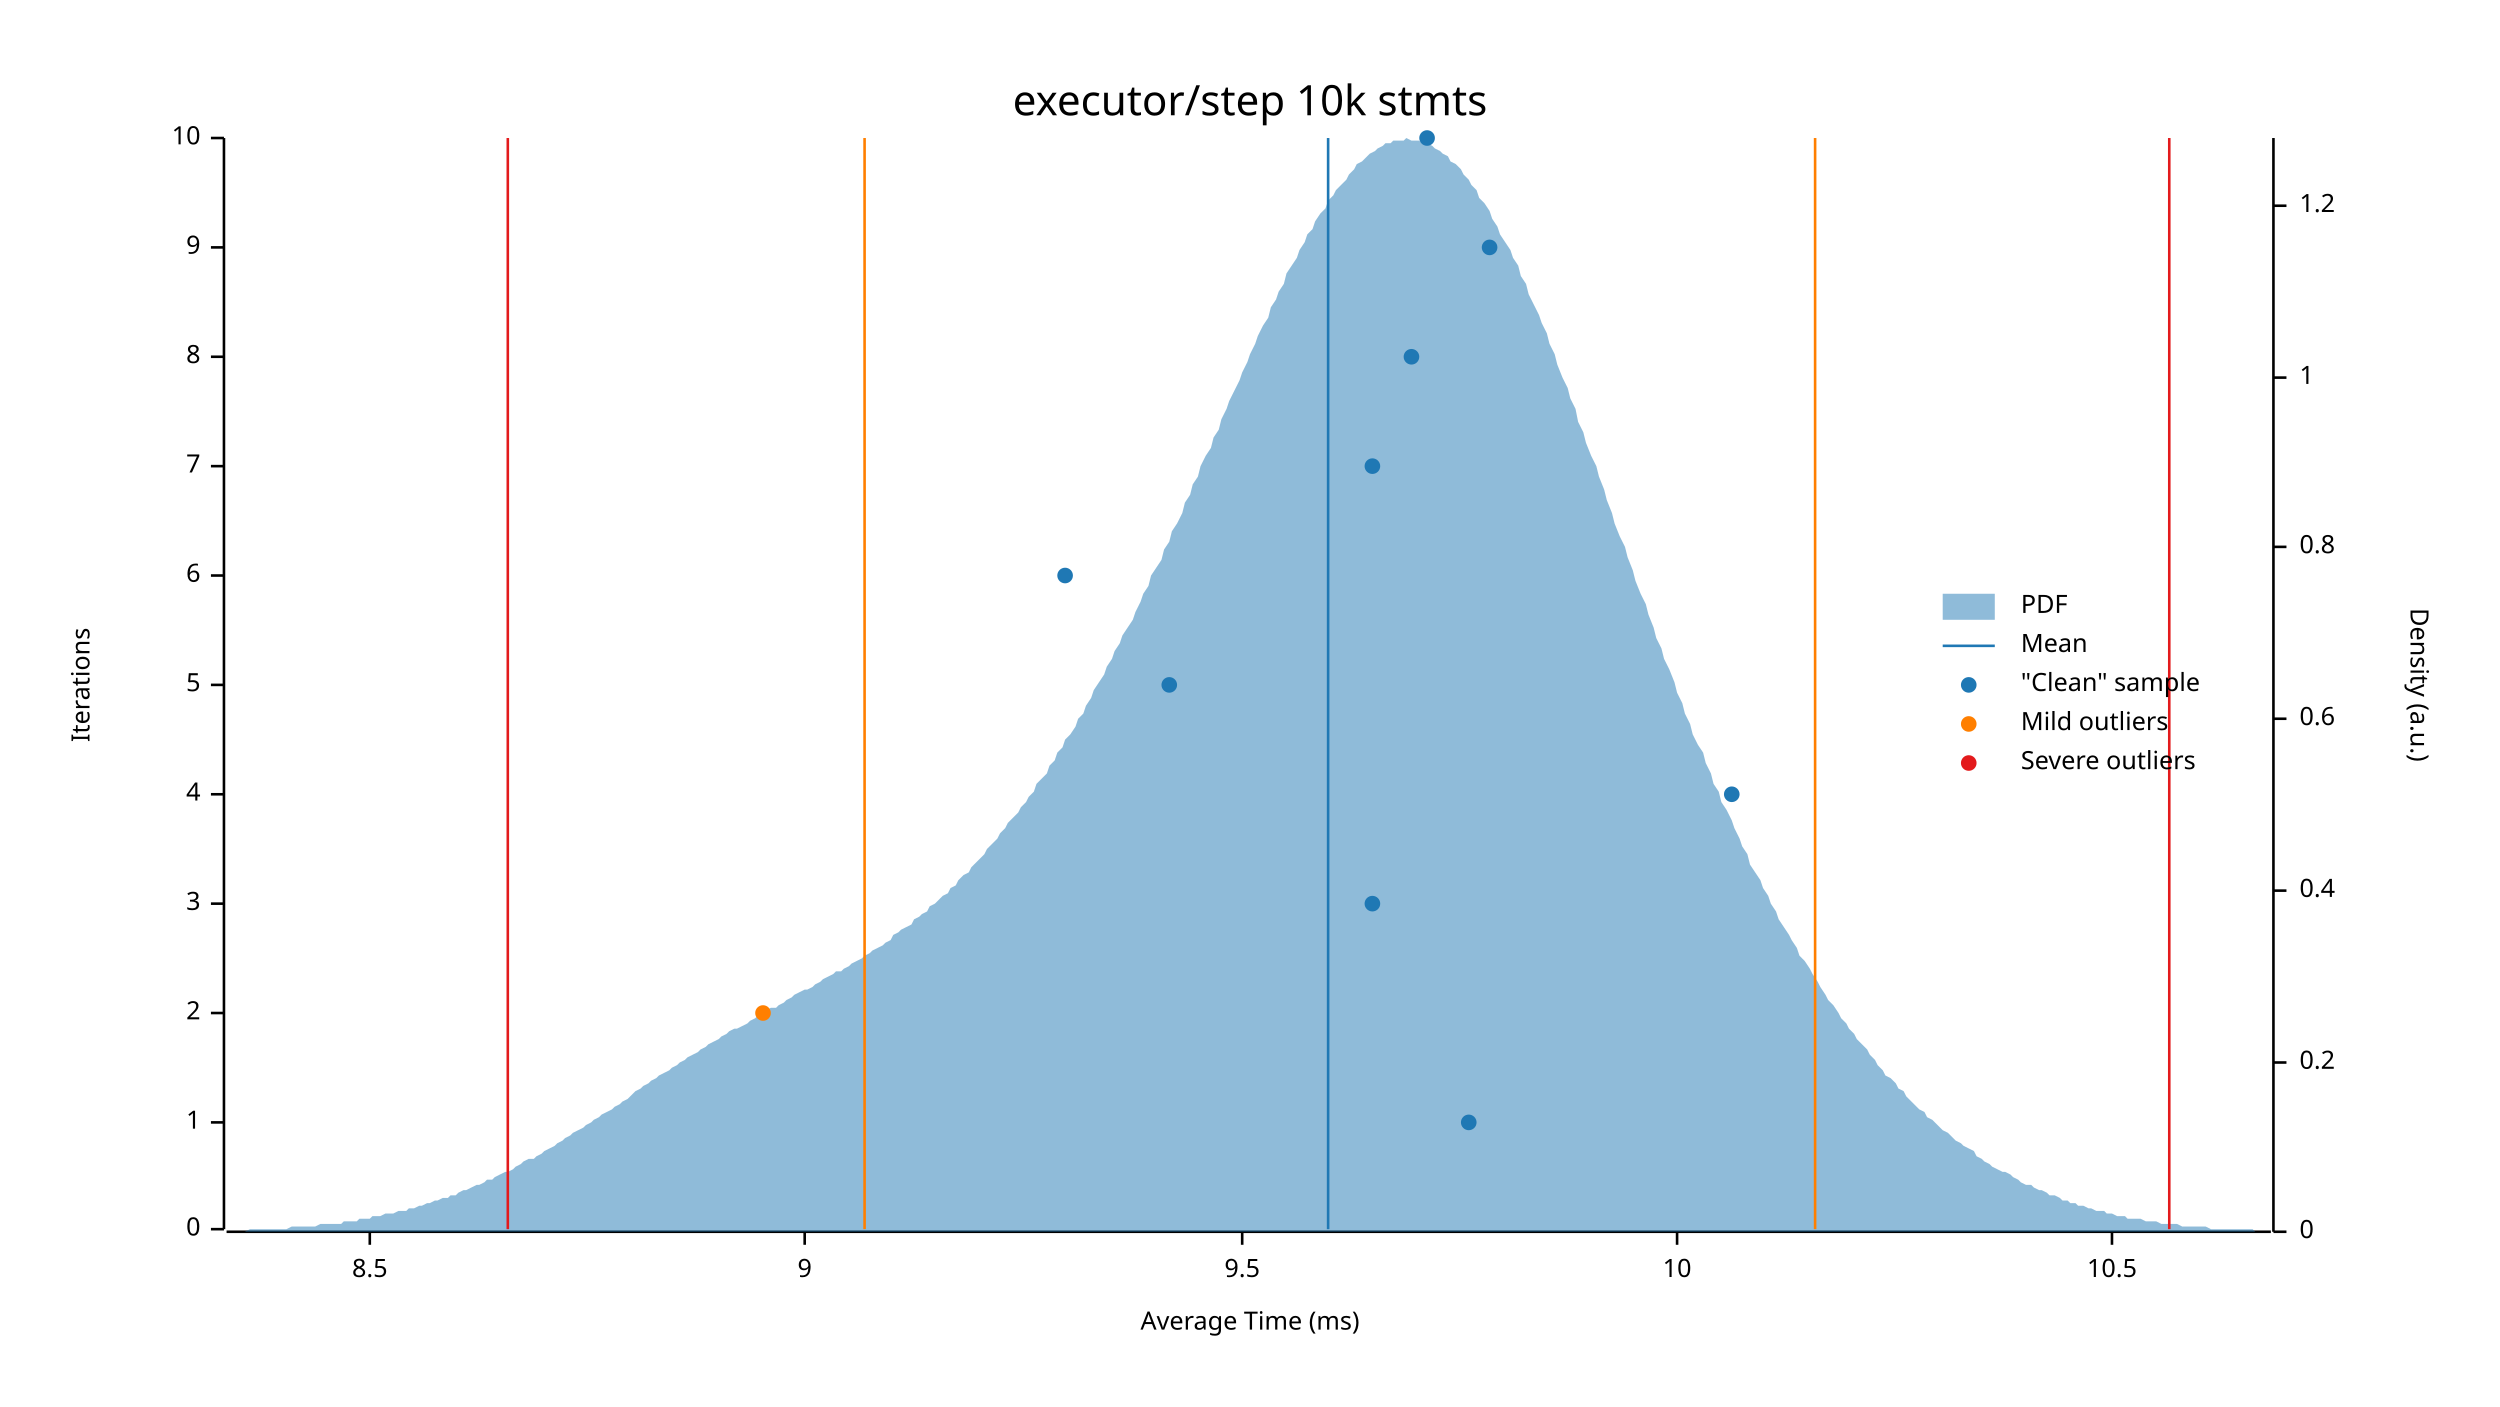
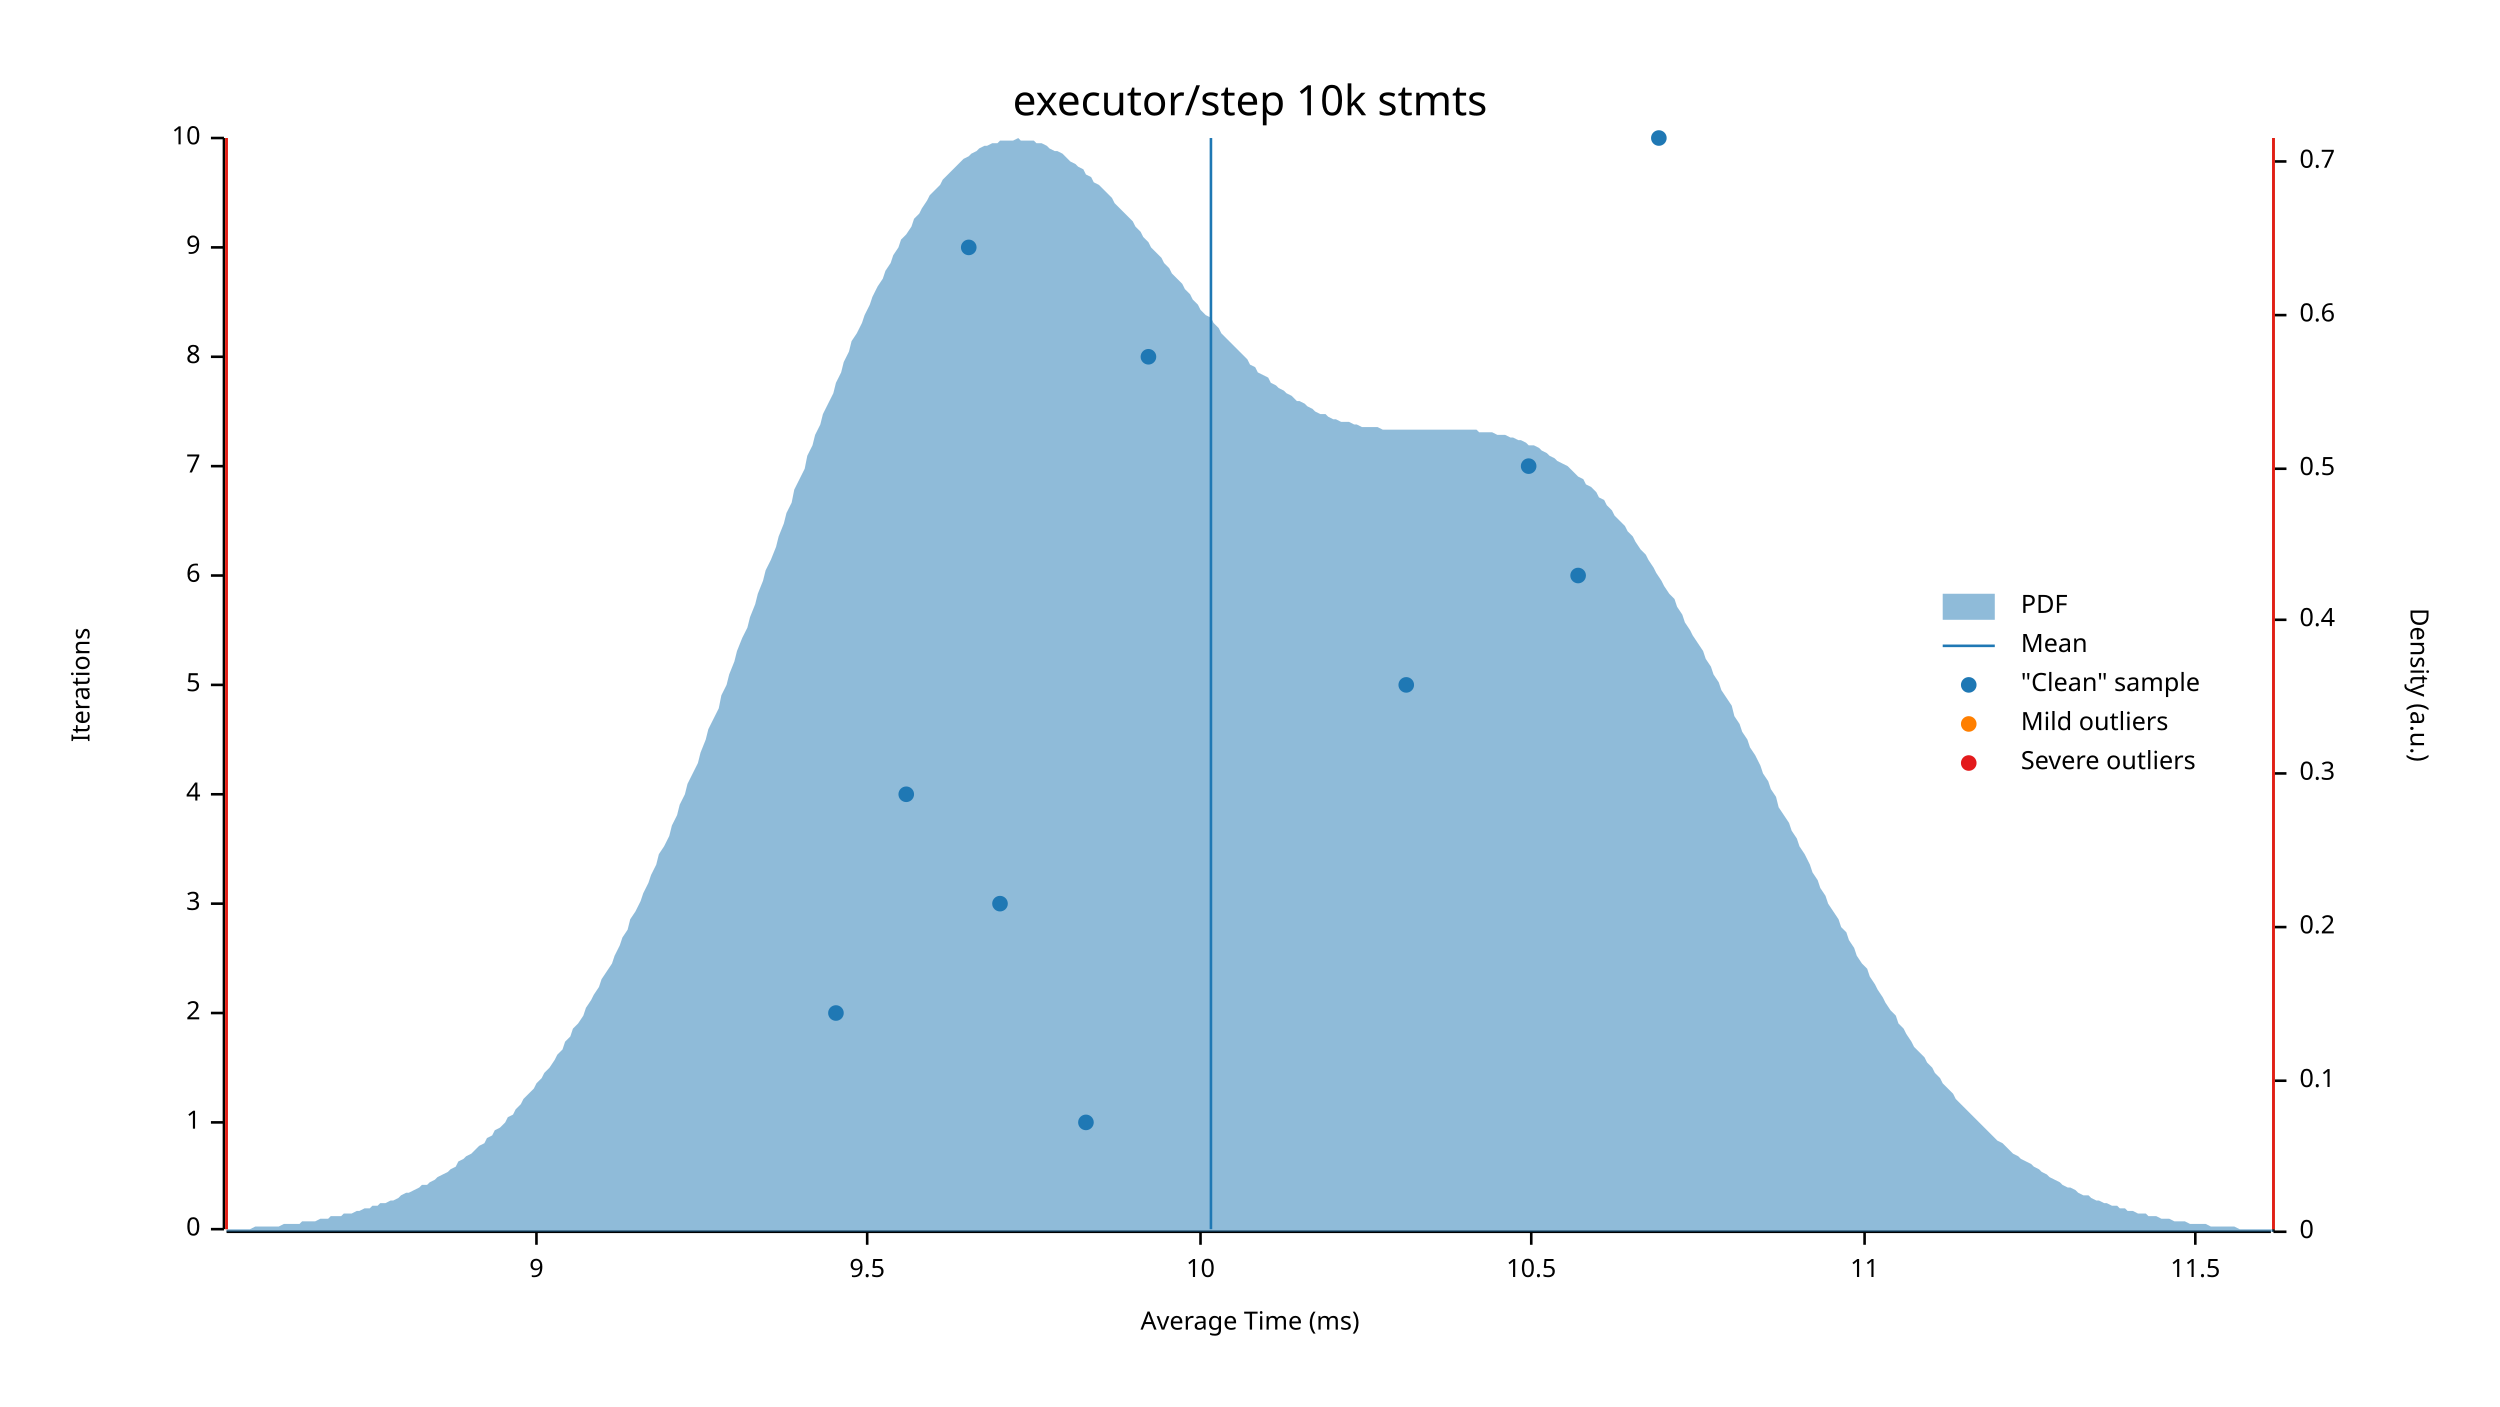
<svg xmlns="http://www.w3.org/2000/svg" width="960" height="540" viewBox="0 0 960 540">
  <text x="480" y="32" dy="0.76em" text-anchor="middle" font-family="sans-serif" font-size="16.129" opacity="1" fill="#000000">
executor/step 10k stmts
</text>
  <text x="27" y="263" dy="0.76em" text-anchor="middle" font-family="sans-serif" font-size="9.677" opacity="1" fill="#000000" transform="rotate(270, 27, 263)">
Iterations
</text>
  <text x="480" y="513" dy="-0.5ex" text-anchor="middle" font-family="sans-serif" font-size="9.677" opacity="1" fill="#000000">
Average Time (ms)
</text>
  <polyline fill="none" opacity="1" stroke="#000000" stroke-width="1" points="86,53 86,472 " />
  <text x="77" y="472" dy="0.5ex" text-anchor="end" font-family="sans-serif" font-size="9.677" opacity="1" fill="#000000">
0
</text>
  <polyline fill="none" opacity="1" stroke="#000000" stroke-width="1" points="81,472 86,472 " />
  <text x="77" y="431" dy="0.5ex" text-anchor="end" font-family="sans-serif" font-size="9.677" opacity="1" fill="#000000">
1
</text>
  <polyline fill="none" opacity="1" stroke="#000000" stroke-width="1" points="81,431 86,431 " />
  <text x="77" y="389" dy="0.5ex" text-anchor="end" font-family="sans-serif" font-size="9.677" opacity="1" fill="#000000">
2
</text>
  <polyline fill="none" opacity="1" stroke="#000000" stroke-width="1" points="81,389 86,389 " />
  <text x="77" y="347" dy="0.5ex" text-anchor="end" font-family="sans-serif" font-size="9.677" opacity="1" fill="#000000">
3
</text>
  <polyline fill="none" opacity="1" stroke="#000000" stroke-width="1" points="81,347 86,347 " />
  <text x="77" y="305" dy="0.5ex" text-anchor="end" font-family="sans-serif" font-size="9.677" opacity="1" fill="#000000">
4
</text>
  <polyline fill="none" opacity="1" stroke="#000000" stroke-width="1" points="81,305 86,305 " />
  <text x="77" y="263" dy="0.5ex" text-anchor="end" font-family="sans-serif" font-size="9.677" opacity="1" fill="#000000">
5
</text>
  <polyline fill="none" opacity="1" stroke="#000000" stroke-width="1" points="81,263 86,263 " />
  <text x="77" y="221" dy="0.5ex" text-anchor="end" font-family="sans-serif" font-size="9.677" opacity="1" fill="#000000">
6
</text>
  <polyline fill="none" opacity="1" stroke="#000000" stroke-width="1" points="81,221 86,221 " />
  <text x="77" y="179" dy="0.5ex" text-anchor="end" font-family="sans-serif" font-size="9.677" opacity="1" fill="#000000">
7
</text>
  <polyline fill="none" opacity="1" stroke="#000000" stroke-width="1" points="81,179 86,179 " />
  <text x="77" y="137" dy="0.5ex" text-anchor="end" font-family="sans-serif" font-size="9.677" opacity="1" fill="#000000">
8
</text>
  <polyline fill="none" opacity="1" stroke="#000000" stroke-width="1" points="81,137 86,137 " />
  <text x="77" y="95" dy="0.5ex" text-anchor="end" font-family="sans-serif" font-size="9.677" opacity="1" fill="#000000">
9
</text>
  <polyline fill="none" opacity="1" stroke="#000000" stroke-width="1" points="81,95 86,95 " />
  <text x="77" y="53" dy="0.5ex" text-anchor="end" font-family="sans-serif" font-size="9.677" opacity="1" fill="#000000">
10
</text>
  <polyline fill="none" opacity="1" stroke="#000000" stroke-width="1" points="81,53 86,53 " />
  <polyline fill="none" opacity="1" stroke="#000000" stroke-width="1" points="87,473 872,473 " />
-   <text x="142" y="483" dy="0.76em" text-anchor="middle" font-family="sans-serif" font-size="9.677" opacity="1" fill="#000000">
- 8.5
- </text>
-   <polyline fill="none" opacity="1" stroke="#000000" stroke-width="1" points="142,473 142,478 " />
-   <text x="309" y="483" dy="0.76em" text-anchor="middle" font-family="sans-serif" font-size="9.677" opacity="1" fill="#000000">
+   <text x="206" y="483" dy="0.76em" text-anchor="middle" font-family="sans-serif" font-size="9.677" opacity="1" fill="#000000">
9
</text>
-   <polyline fill="none" opacity="1" stroke="#000000" stroke-width="1" points="309,473 309,478 " />
-   <text x="477" y="483" dy="0.76em" text-anchor="middle" font-family="sans-serif" font-size="9.677" opacity="1" fill="#000000">
+   <polyline fill="none" opacity="1" stroke="#000000" stroke-width="1" points="206,473 206,478 " />
+   <text x="333" y="483" dy="0.76em" text-anchor="middle" font-family="sans-serif" font-size="9.677" opacity="1" fill="#000000">
9.5
</text>
-   <polyline fill="none" opacity="1" stroke="#000000" stroke-width="1" points="477,473 477,478 " />
-   <text x="644" y="483" dy="0.76em" text-anchor="middle" font-family="sans-serif" font-size="9.677" opacity="1" fill="#000000">
+   <polyline fill="none" opacity="1" stroke="#000000" stroke-width="1" points="333,473 333,478 " />
+   <text x="461" y="483" dy="0.76em" text-anchor="middle" font-family="sans-serif" font-size="9.677" opacity="1" fill="#000000">
10
</text>
-   <polyline fill="none" opacity="1" stroke="#000000" stroke-width="1" points="644,473 644,478 " />
-   <text x="811" y="483" dy="0.76em" text-anchor="middle" font-family="sans-serif" font-size="9.677" opacity="1" fill="#000000">
+   <polyline fill="none" opacity="1" stroke="#000000" stroke-width="1" points="461,473 461,478 " />
+   <text x="588" y="483" dy="0.76em" text-anchor="middle" font-family="sans-serif" font-size="9.677" opacity="1" fill="#000000">
10.5
</text>
-   <polyline fill="none" opacity="1" stroke="#000000" stroke-width="1" points="811,473 811,478 " />
+   <polyline fill="none" opacity="1" stroke="#000000" stroke-width="1" points="588,473 588,478 " />
+   <text x="716" y="483" dy="0.76em" text-anchor="middle" font-family="sans-serif" font-size="9.677" opacity="1" fill="#000000">
+ 11
+ </text>
+   <polyline fill="none" opacity="1" stroke="#000000" stroke-width="1" points="716,473 716,478 " />
+   <text x="843" y="483" dy="0.76em" text-anchor="middle" font-family="sans-serif" font-size="9.677" opacity="1" fill="#000000">
+ 11.5
+ </text>
+   <polyline fill="none" opacity="1" stroke="#000000" stroke-width="1" points="843,473 843,478 " />
  <text x="933" y="263" dy="0.76em" text-anchor="middle" font-family="sans-serif" font-size="9.677" opacity="1" fill="#000000" transform="rotate(90, 933, 263)">
Density (a.u.)
</text>
  <polyline fill="none" opacity="1" stroke="#000000" stroke-width="1" points="873,53 873,473 " />
  <text x="883" y="473" dy="0.5ex" text-anchor="start" font-family="sans-serif" font-size="9.677" opacity="1" fill="#000000">
0
</text>
  <polyline fill="none" opacity="1" stroke="#000000" stroke-width="1" points="873,473 878,473 " />
-   <text x="883" y="408" dy="0.5ex" text-anchor="start" font-family="sans-serif" font-size="9.677" opacity="1" fill="#000000">
+   <text x="883" y="415" dy="0.5ex" text-anchor="start" font-family="sans-serif" font-size="9.677" opacity="1" fill="#000000">
+ 0.1
+ </text>
+   <polyline fill="none" opacity="1" stroke="#000000" stroke-width="1" points="873,415 878,415 " />
+   <text x="883" y="356" dy="0.5ex" text-anchor="start" font-family="sans-serif" font-size="9.677" opacity="1" fill="#000000">
0.2
</text>
-   <polyline fill="none" opacity="1" stroke="#000000" stroke-width="1" points="873,408 878,408 " />
-   <text x="883" y="342" dy="0.5ex" text-anchor="start" font-family="sans-serif" font-size="9.677" opacity="1" fill="#000000">
+   <polyline fill="none" opacity="1" stroke="#000000" stroke-width="1" points="873,356 878,356 " />
+   <text x="883" y="297" dy="0.5ex" text-anchor="start" font-family="sans-serif" font-size="9.677" opacity="1" fill="#000000">
+ 0.3
+ </text>
+   <polyline fill="none" opacity="1" stroke="#000000" stroke-width="1" points="873,297 878,297 " />
+   <text x="883" y="238" dy="0.5ex" text-anchor="start" font-family="sans-serif" font-size="9.677" opacity="1" fill="#000000">
0.4
</text>
-   <polyline fill="none" opacity="1" stroke="#000000" stroke-width="1" points="873,342 878,342 " />
-   <text x="883" y="276" dy="0.5ex" text-anchor="start" font-family="sans-serif" font-size="9.677" opacity="1" fill="#000000">
+   <polyline fill="none" opacity="1" stroke="#000000" stroke-width="1" points="873,238 878,238 " />
+   <text x="883" y="180" dy="0.5ex" text-anchor="start" font-family="sans-serif" font-size="9.677" opacity="1" fill="#000000">
+ 0.5
+ </text>
+   <polyline fill="none" opacity="1" stroke="#000000" stroke-width="1" points="873,180 878,180 " />
+   <text x="883" y="121" dy="0.5ex" text-anchor="start" font-family="sans-serif" font-size="9.677" opacity="1" fill="#000000">
0.6
</text>
-   <polyline fill="none" opacity="1" stroke="#000000" stroke-width="1" points="873,276 878,276 " />
-   <text x="883" y="210" dy="0.5ex" text-anchor="start" font-family="sans-serif" font-size="9.677" opacity="1" fill="#000000">
- 0.8
+   <polyline fill="none" opacity="1" stroke="#000000" stroke-width="1" points="873,121 878,121 " />
+   <text x="883" y="62" dy="0.5ex" text-anchor="start" font-family="sans-serif" font-size="9.677" opacity="1" fill="#000000">
+ 0.7
</text>
-   <polyline fill="none" opacity="1" stroke="#000000" stroke-width="1" points="873,210 878,210 " />
-   <text x="883" y="145" dy="0.5ex" text-anchor="start" font-family="sans-serif" font-size="9.677" opacity="1" fill="#000000">
- 1
- </text>
-   <polyline fill="none" opacity="1" stroke="#000000" stroke-width="1" points="873,145 878,145 " />
-   <text x="883" y="79" dy="0.5ex" text-anchor="start" font-family="sans-serif" font-size="9.677" opacity="1" fill="#000000">
- 1.2
- </text>
-   <polyline fill="none" opacity="1" stroke="#000000" stroke-width="1" points="873,79 878,79 " />
-   <polygon opacity="0.5" fill="#1F78B4" points="87,473 88,473 90,473 91,473 93,473 94,473 96,472 98,472 99,472 101,472 102,472 104,472 105,472 107,472 109,472 110,472 112,471 113,471 115,471 116,471 118,471 120,471 121,471 123,470 124,470 126,470 127,470 129,470 131,470 132,469 134,469 135,469 137,469 138,468 140,468 142,468 143,467 145,467 146,467 148,466 150,466 151,466 153,465 154,465 156,465 157,464 159,464 161,463 162,463 164,462 165,462 167,461 168,461 170,460 172,460 173,459 175,459 176,458 178,457 179,457 181,456 183,455 184,455 186,454 187,453 189,453 190,452 192,451 194,450 195,450 197,449 198,448 200,447 201,446 203,445 205,445 206,444 208,443 209,442 211,441 213,440 214,439 216,438 217,437 219,436 220,435 222,434 224,433 225,432 227,431 228,430 230,429 231,428 233,427 235,426 236,425 238,424 239,423 241,422 242,421 244,419 246,418 247,417 249,416 250,415 252,414 253,413 255,412 257,411 258,410 260,409 261,408 263,407 264,406 266,405 268,404 269,403 271,402 272,401 274,400 276,399 277,398 279,397 280,396 282,395 283,395 285,394 287,393 288,392 290,391 291,390 293,389 294,388 296,387 298,387 299,386 301,385 302,384 304,383 305,382 307,381 309,380 310,380 312,379 313,378 315,377 316,376 318,375 320,374 321,373 323,373 324,372 326,371 327,370 329,369 331,368 332,367 334,366 335,365 337,364 339,363 340,362 342,361 343,359 345,358 346,357 348,356 350,355 351,353 353,352 354,351 356,350 357,348 359,347 361,345 362,344 364,343 365,341 367,340 368,338 370,336 372,335 373,333 375,331 376,330 378,328 379,326 381,324 383,322 384,320 386,318 387,316 389,314 391,312 392,310 394,308 395,306 397,304 398,301 400,299 402,297 403,294 405,292 406,289 408,287 409,284 411,282 413,279 414,276 416,274 417,271 419,268 420,265 422,262 424,259 425,256 427,253 428,250 430,247 431,244 433,241 435,238 436,235 438,231 439,228 441,225 442,221 444,218 446,215 447,211 449,208 450,204 452,201 454,197 455,193 457,190 458,186 460,183 461,179 463,175 465,172 466,168 468,165 469,161 471,157 472,154 474,150 476,146 477,143 479,139 480,136 482,132 483,129 485,125 487,122 488,118 490,115 491,112 493,109 494,105 496,102 498,99 499,96 501,93 502,90 504,88 505,85 507,82 509,80 510,77 512,75 513,73 515,71 517,69 518,67 520,65 521,63 523,62 524,61 526,59 528,58 529,57 531,56 532,55 534,55 535,54 537,54 539,54 540,53 542,54 543,54 545,54 546,55 548,55 550,56 551,57 553,58 554,59 556,60 557,62 559,63 561,65 562,67 564,69 565,71 567,73 568,76 570,78 572,81 573,84 575,87 576,90 578,93 580,96 581,99 583,102 584,106 586,109 587,113 589,117 591,121 592,124 594,128 595,132 597,136 598,140 600,145 602,149 603,153 605,157 606,162 608,166 609,170 611,175 613,179 614,183 616,188 617,192 619,197 620,201 622,206 624,210 625,214 627,219 628,223 630,228 632,232 633,236 635,241 636,245 638,249 639,253 641,257 643,262 644,266 646,270 647,274 649,278 650,282 652,286 654,289 655,293 657,297 658,301 660,304 661,308 663,311 665,315 666,318 668,322 669,325 671,328 672,332 674,335 676,338 677,341 679,344 680,347 682,350 683,353 685,356 687,359 688,361 690,364 691,367 693,369 695,372 696,374 698,377 699,379 701,382 702,384 704,386 706,389 707,391 709,393 710,395 712,397 713,399 715,401 717,403 718,405 720,407 721,409 723,411 724,413 726,414 728,416 729,418 731,419 732,421 734,423 735,424 737,426 739,427 740,429 742,430 743,431 745,433 746,434 748,435 750,437 751,438 753,439 754,440 756,441 758,442 759,444 761,445 762,446 764,447 765,448 767,449 769,450 770,450 772,451 773,452 775,453 776,454 778,455 780,455 781,456 783,457 784,457 786,458 787,459 789,459 791,460 792,461 794,461 795,462 797,462 798,463 800,463 802,464 803,464 805,465 806,465 808,465 809,466 811,466 813,467 814,467 816,467 817,468 819,468 821,468 822,468 824,469 825,469 827,469 828,469 830,470 832,470 833,470 835,470 836,470 838,471 839,471 841,471 843,471 844,471 846,471 847,471 849,472 850,472 852,472 854,472 855,472 857,472 858,472 860,472 861,472 863,472 865,472 866,473 868,473 869,473 871,473 873,473 873,473 87,473 " />
-   <polyline fill="none" opacity="1" stroke="#1F78B4" stroke-width="1" points="510,472 510,53 " />
-   <polyline fill="none" opacity="1" stroke="#FF7F00" stroke-width="1" points="332,472 332,53 " />
-   <polyline fill="none" opacity="1" stroke="#FF7F00" stroke-width="1" points="697,472 697,53 " />
-   <polyline fill="none" opacity="1" stroke="#E31A1C" stroke-width="1" points="195,472 195,53 " />
-   <polyline fill="none" opacity="1" stroke="#E31A1C" stroke-width="1" points="833,472 833,53 " />
-   <circle cx="564" cy="431" r="3" opacity="1" fill="#1F78B4" stroke="none" stroke-width="1" />
-   <circle cx="527" cy="347" r="3" opacity="1" fill="#1F78B4" stroke="none" stroke-width="1" />
-   <circle cx="665" cy="305" r="3" opacity="1" fill="#1F78B4" stroke="none" stroke-width="1" />
-   <circle cx="449" cy="263" r="3" opacity="1" fill="#1F78B4" stroke="none" stroke-width="1" />
-   <circle cx="409" cy="221" r="3" opacity="1" fill="#1F78B4" stroke="none" stroke-width="1" />
-   <circle cx="527" cy="179" r="3" opacity="1" fill="#1F78B4" stroke="none" stroke-width="1" />
-   <circle cx="542" cy="137" r="3" opacity="1" fill="#1F78B4" stroke="none" stroke-width="1" />
-   <circle cx="572" cy="95" r="3" opacity="1" fill="#1F78B4" stroke="none" stroke-width="1" />
-   <circle cx="548" cy="53" r="3" opacity="1" fill="#1F78B4" stroke="none" stroke-width="1" />
-   <circle cx="293" cy="389" r="3" opacity="1" fill="#FF7F00" stroke="none" stroke-width="1" />
+   <polyline fill="none" opacity="1" stroke="#000000" stroke-width="1" points="873,62 878,62 " />
+   <polygon opacity="0.5" fill="#1F78B4" points="87,472 88,472 90,472 91,472 93,472 94,472 96,472 98,471 99,471 101,471 102,471 104,471 105,471 107,471 109,470 110,470 112,470 113,470 115,470 116,469 118,469 120,469 121,469 123,468 124,468 126,468 127,467 129,467 131,467 132,466 134,466 135,466 137,465 138,465 140,464 142,464 143,463 145,463 146,462 148,462 150,461 151,461 153,460 154,459 156,458 157,458 159,457 161,456 162,455 164,455 165,454 167,453 168,452 170,451 172,450 173,449 175,448 176,446 178,445 179,444 181,443 183,441 184,440 186,439 187,437 189,436 190,434 192,433 194,431 195,429 197,428 198,426 200,424 201,422 203,420 205,418 206,416 208,414 209,412 211,410 213,407 214,405 216,403 217,400 219,398 220,395 222,393 224,390 225,387 227,384 228,382 230,379 231,376 233,373 235,370 236,367 238,363 239,360 241,357 242,353 244,350 246,346 247,343 249,339 250,336 252,332 253,328 255,325 257,321 258,317 260,313 261,309 263,305 264,301 266,297 268,293 269,289 271,284 272,280 274,276 276,272 277,267 279,263 280,259 282,254 283,250 285,245 287,241 288,237 290,232 291,228 293,223 294,219 296,215 298,210 299,206 301,201 302,197 304,193 305,188 307,184 309,180 310,175 312,171 313,167 315,163 316,159 318,155 320,151 321,147 323,143 324,139 326,135 327,131 329,128 331,124 332,121 334,117 335,114 337,110 339,107 340,104 342,101 343,98 345,95 346,92 348,90 350,87 351,84 353,82 354,80 356,77 357,75 359,73 361,71 362,69 364,67 365,66 367,64 368,63 370,61 372,60 373,59 375,58 376,57 378,56 379,56 381,55 383,55 384,54 386,54 387,54 389,54 391,53 392,54 394,54 395,54 397,54 398,55 400,55 402,56 403,57 405,58 406,58 408,59 409,60 411,62 413,63 414,64 416,65 417,67 419,68 420,70 422,71 424,73 425,74 427,76 428,78 430,80 431,81 433,83 435,85 436,87 438,89 439,91 441,93 442,95 444,97 446,99 447,101 449,103 450,105 452,107 454,109 455,111 457,113 458,115 460,117 461,119 463,121 465,122 466,124 468,126 469,128 471,130 472,131 474,133 476,135 477,136 479,138 480,140 482,141 483,143 485,144 487,145 488,147 490,148 491,149 493,150 494,151 496,152 498,154 499,154 501,155 502,156 504,157 505,158 507,159 509,159 510,160 512,161 513,161 515,162 517,162 518,162 520,163 521,163 523,164 524,164 526,164 528,164 529,164 531,165 532,165 534,165 535,165 537,165 539,165 540,165 542,165 543,165 545,165 546,165 548,165 550,165 551,165 553,165 554,165 556,165 557,165 559,165 561,165 562,165 564,165 565,165 567,165 568,166 570,166 572,166 573,166 575,167 576,167 578,167 580,168 581,168 583,169 584,169 586,170 587,171 589,171 591,172 592,173 594,174 595,175 597,176 598,177 600,178 602,179 603,180 605,182 606,183 608,184 609,186 611,187 613,189 614,191 616,192 617,194 619,196 620,198 622,200 624,202 625,204 627,206 628,208 630,211 632,213 633,215 635,218 636,220 638,223 639,225 641,228 643,230 644,233 646,236 647,239 649,242 650,244 652,247 654,250 655,253 657,256 658,259 660,262 661,265 663,268 665,271 666,275 668,278 669,281 671,284 672,287 674,290 676,294 677,297 679,300 680,303 682,306 683,310 685,313 687,316 688,319 690,322 691,325 693,328 695,332 696,335 698,338 699,341 701,344 702,347 704,350 706,353 707,356 709,358 710,361 712,364 713,367 715,370 717,372 718,375 720,378 721,380 723,383 724,385 726,388 728,390 729,393 731,395 732,397 734,400 735,402 737,404 739,406 740,408 742,410 743,412 745,414 746,416 748,418 750,420 751,422 753,424 754,425 756,427 758,429 759,430 761,432 762,433 764,435 765,436 767,438 769,439 770,440 772,442 773,443 775,444 776,445 778,446 780,447 781,448 783,449 784,450 786,451 787,452 789,453 791,454 792,455 794,456 795,456 797,457 798,458 800,459 802,459 803,460 805,461 806,461 808,462 809,462 811,463 813,463 814,464 816,464 817,465 819,465 821,466 822,466 824,466 825,467 827,467 828,467 830,468 832,468 833,468 835,469 836,469 838,469 839,469 841,470 843,470 844,470 846,470 847,470 849,471 850,471 852,471 854,471 855,471 857,471 858,471 860,472 861,472 863,472 865,472 866,472 868,472 869,472 871,472 873,472 873,473 87,473 " />
+   <polyline fill="none" opacity="1" stroke="#1F78B4" stroke-width="1" points="465,472 465,53 " />
+   <polyline fill="none" opacity="1" stroke="#FF7F00" stroke-width="1" points="87,472 87,53 " />
+   <polyline fill="none" opacity="1" stroke="#FF7F00" stroke-width="1" points="873,472 873,53 " />
+   <polyline fill="none" opacity="1" stroke="#E31A1C" stroke-width="1" points="87,472 87,53 " />
+   <polyline fill="none" opacity="1" stroke="#E31A1C" stroke-width="1" points="873,472 873,53 " />
+   <circle cx="417" cy="431" r="3" opacity="1" fill="#1F78B4" stroke="none" stroke-width="1" />
+   <circle cx="321" cy="389" r="3" opacity="1" fill="#1F78B4" stroke="none" stroke-width="1" />
+   <circle cx="384" cy="347" r="3" opacity="1" fill="#1F78B4" stroke="none" stroke-width="1" />
+   <circle cx="348" cy="305" r="3" opacity="1" fill="#1F78B4" stroke="none" stroke-width="1" />
+   <circle cx="540" cy="263" r="3" opacity="1" fill="#1F78B4" stroke="none" stroke-width="1" />
+   <circle cx="606" cy="221" r="3" opacity="1" fill="#1F78B4" stroke="none" stroke-width="1" />
+   <circle cx="587" cy="179" r="3" opacity="1" fill="#1F78B4" stroke="none" stroke-width="1" />
+   <circle cx="441" cy="137" r="3" opacity="1" fill="#1F78B4" stroke="none" stroke-width="1" />
+   <circle cx="372" cy="95" r="3" opacity="1" fill="#1F78B4" stroke="none" stroke-width="1" />
+   <circle cx="637" cy="53" r="3" opacity="1" fill="#1F78B4" stroke="none" stroke-width="1" />
  <text x="776" y="228" dy="0.76em" text-anchor="start" font-family="sans-serif" font-size="9.677" opacity="1" fill="#000000">
PDF
</text>
  <text x="776" y="243" dy="0.76em" text-anchor="start" font-family="sans-serif" font-size="9.677" opacity="1" fill="#000000">
Mean
</text>
  <text x="776" y="258" dy="0.76em" text-anchor="start" font-family="sans-serif" font-size="9.677" opacity="1" fill="#000000">
"Clean" sample
</text>
  <text x="776" y="273" dy="0.76em" text-anchor="start" font-family="sans-serif" font-size="9.677" opacity="1" fill="#000000">
Mild outliers
</text>
  <text x="776" y="288" dy="0.76em" text-anchor="start" font-family="sans-serif" font-size="9.677" opacity="1" fill="#000000">
Severe outliers
</text>
  <rect x="746" y="228" width="20" height="10" opacity="0.5" fill="#1F78B4" stroke="none" />
  <polyline fill="none" opacity="1" stroke="#1F78B4" stroke-width="1" points="746,248 766,248 " />
  <circle cx="756" cy="263" r="3" opacity="1" fill="#1F78B4" stroke="none" stroke-width="1" />
  <circle cx="756" cy="278" r="3" opacity="1" fill="#FF7F00" stroke="none" stroke-width="1" />
  <circle cx="756" cy="293" r="3" opacity="1" fill="#E31A1C" stroke="none" stroke-width="1" />
</svg>
